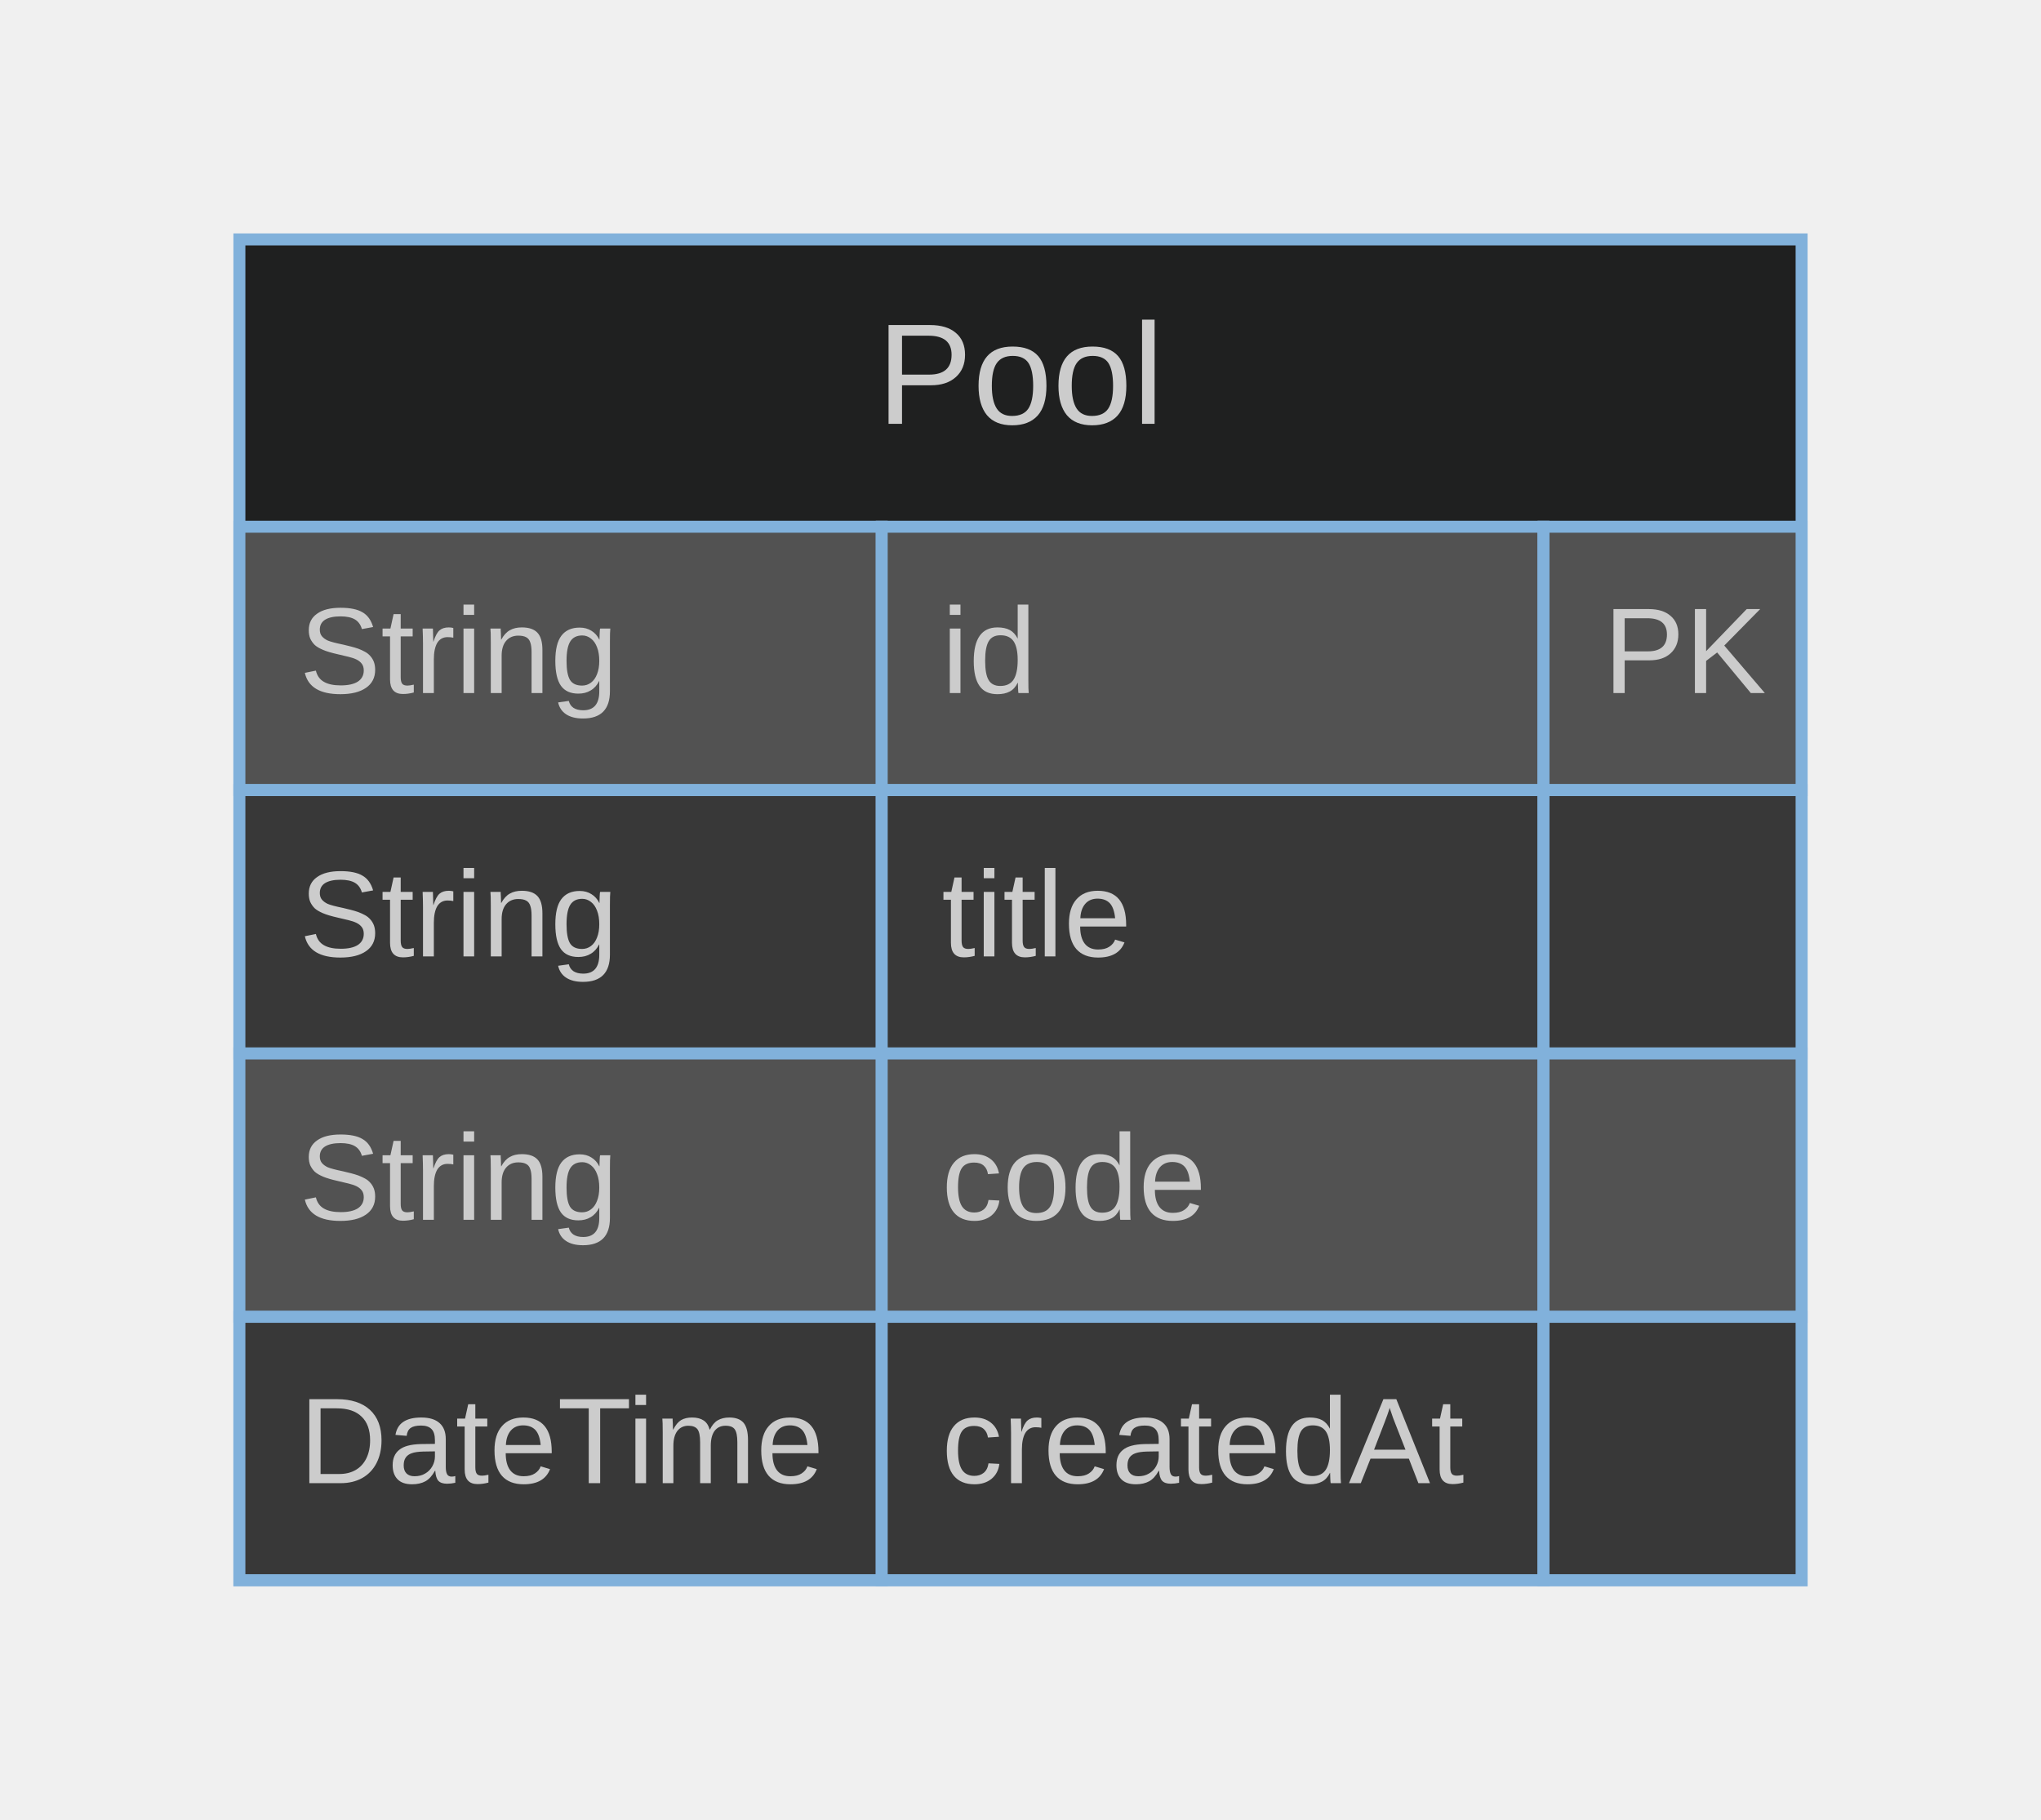
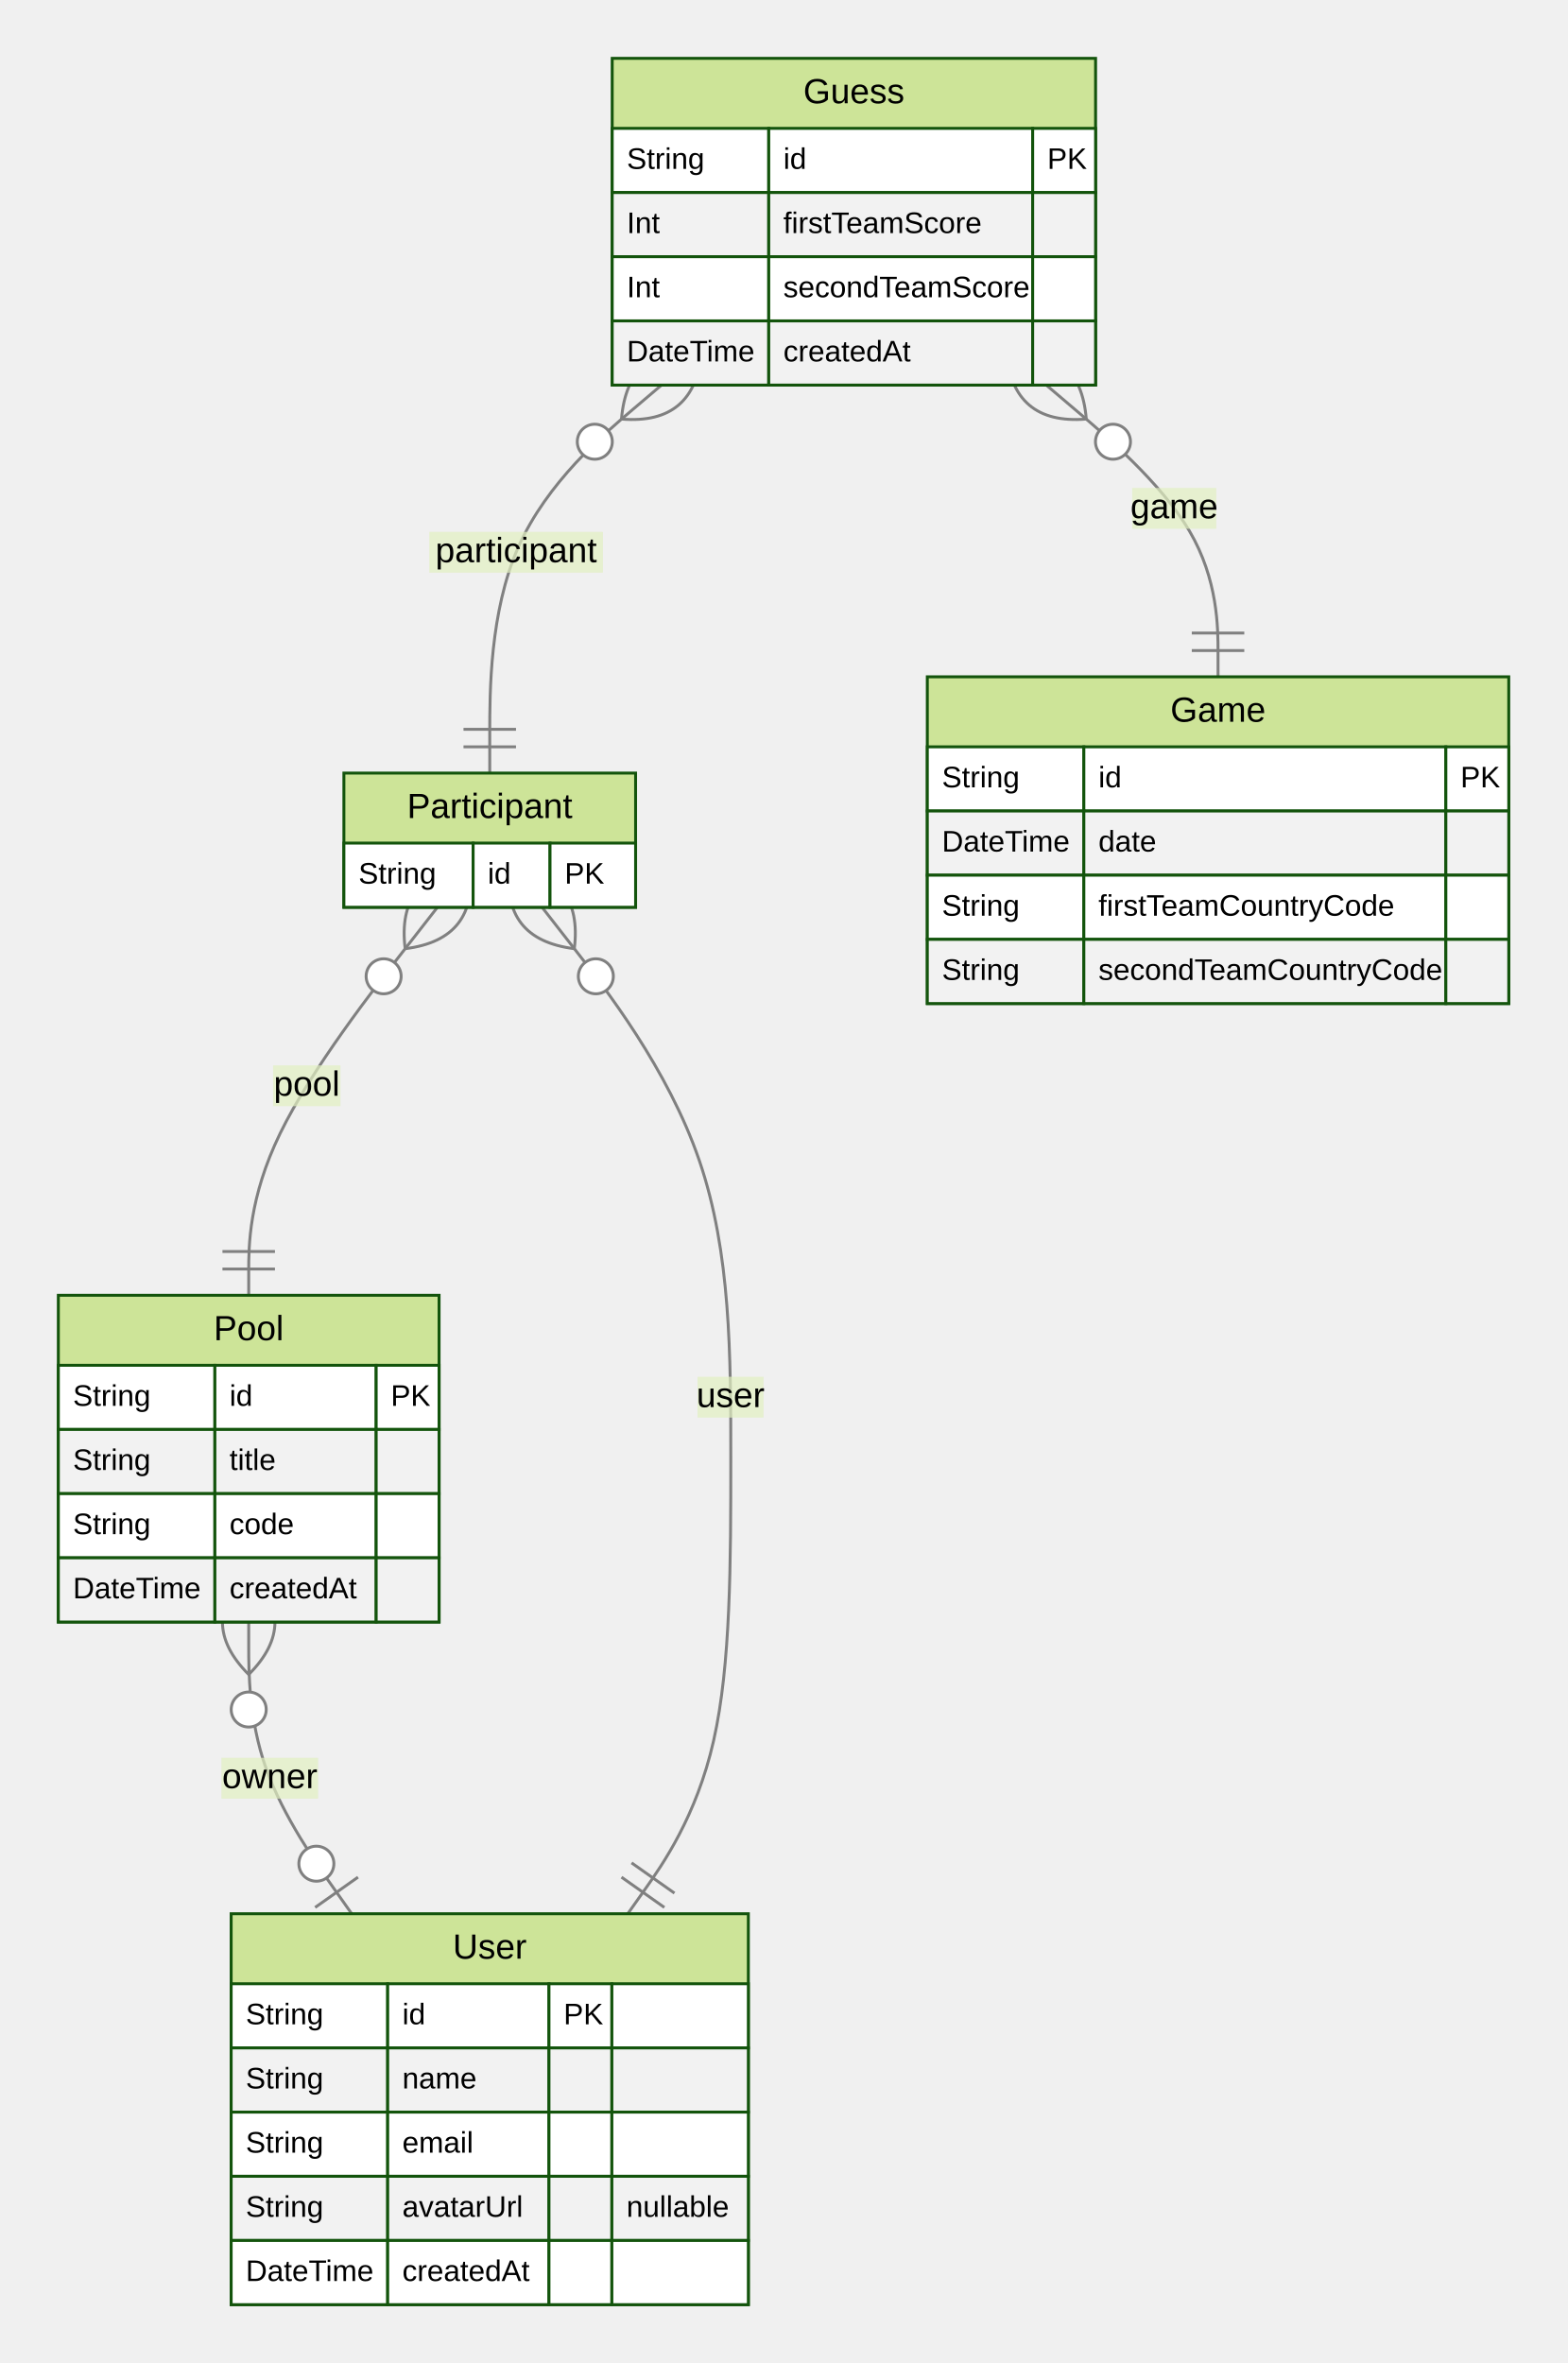
- <svg xmlns="http://www.w3.org/2000/svg" aria-roledescription="er" viewBox="0 0 170.516 152" style="max-width: 170.516px; background-color: white;" width="100%" id="mermaid-0">
-   <style>#mermaid-0{font-family:"trebuchet ms",verdana,arial,sans-serif;font-size:16px;fill:#ccc;}#mermaid-0 .error-icon{fill:#a44141;}#mermaid-0 .error-text{fill:#ddd;stroke:#ddd;}#mermaid-0 .edge-thickness-normal{stroke-width:2px;}#mermaid-0 .edge-thickness-thick{stroke-width:3.5px;}#mermaid-0 .edge-pattern-solid{stroke-dasharray:0;}#mermaid-0 .edge-pattern-dashed{stroke-dasharray:3;}#mermaid-0 .edge-pattern-dotted{stroke-dasharray:2;}#mermaid-0 .marker{fill:lightgrey;stroke:lightgrey;}#mermaid-0 .marker.cross{stroke:lightgrey;}#mermaid-0 svg{font-family:"trebuchet ms",verdana,arial,sans-serif;font-size:16px;}#mermaid-0 .entityBox{fill:#1f2020;stroke:#81B1DB;}#mermaid-0 .attributeBoxOdd{fill:hsl(0, 0%, 32%);stroke:#81B1DB;}#mermaid-0 .attributeBoxEven{fill:hsl(0, 0%, 22%);stroke:#81B1DB;}#mermaid-0 .relationshipLabelBox{fill:hsl(20, 1.587%, 12.353%);opacity:0.7;background-color:hsl(20, 1.587%, 12.353%);}#mermaid-0 .relationshipLabelBox rect{opacity:0.5;}#mermaid-0 .relationshipLine{stroke:lightgrey;}#mermaid-0 .entityTitleText{text-anchor:middle;font-size:18px;fill:#ccc;}#mermaid-0 :root{--mermaid-font-family:"trebuchet ms",verdana,arial,sans-serif;}</style>
+ <svg xmlns="http://www.w3.org/2000/svg" aria-roledescription="er" viewBox="0 0 537.207 810" style="max-width: 537.207px; background-color: white;" width="100%" id="mermaid-0">
+   <style>#mermaid-0{font-family:"trebuchet ms",verdana,arial,sans-serif;font-size:16px;fill:#000000;}#mermaid-0 .error-icon{fill:#552222;}#mermaid-0 .error-text{fill:#552222;stroke:#552222;}#mermaid-0 .edge-thickness-normal{stroke-width:2px;}#mermaid-0 .edge-thickness-thick{stroke-width:3.5px;}#mermaid-0 .edge-pattern-solid{stroke-dasharray:0;}#mermaid-0 .edge-pattern-dashed{stroke-dasharray:3;}#mermaid-0 .edge-pattern-dotted{stroke-dasharray:2;}#mermaid-0 .marker{fill:#000000;stroke:#000000;}#mermaid-0 .marker.cross{stroke:#000000;}#mermaid-0 svg{font-family:"trebuchet ms",verdana,arial,sans-serif;font-size:16px;}#mermaid-0 .entityBox{fill:#cde498;stroke:#13540c;}#mermaid-0 .attributeBoxOdd{fill:#ffffff;stroke:#13540c;}#mermaid-0 .attributeBoxEven{fill:#f2f2f2;stroke:#13540c;}#mermaid-0 .relationshipLabelBox{fill:hsl(78.158, 58.462%, 84.51%);opacity:0.7;background-color:hsl(78.158, 58.462%, 84.51%);}#mermaid-0 .relationshipLabelBox rect{opacity:0.5;}#mermaid-0 .relationshipLine{stroke:#000000;}#mermaid-0 .entityTitleText{text-anchor:middle;font-size:18px;fill:#000000;}#mermaid-0 :root{--mermaid-font-family:"trebuchet ms",verdana,arial,sans-serif;}</style>
  <g />
  <defs>
    <marker orient="auto" markerHeight="18" markerWidth="18" refY="9" refX="0" id="ONLY_ONE_START">
      <path d="M9,0 L9,18 M15,0 L15,18" fill="none" stroke="gray" />
    </marker>
  </defs>
  <defs>
    <marker orient="auto" markerHeight="18" markerWidth="18" refY="9" refX="18" id="ONLY_ONE_END">
      <path d="M3,0 L3,18 M9,0 L9,18" fill="none" stroke="gray" />
    </marker>
  </defs>
  <defs>
    <marker orient="auto" markerHeight="18" markerWidth="30" refY="9" refX="0" id="ZERO_OR_ONE_START">
      <circle r="6" cy="9" cx="21" fill="white" stroke="gray" />
      <path d="M9,0 L9,18" fill="none" stroke="gray" />
    </marker>
  </defs>
  <defs>
    <marker orient="auto" markerHeight="18" markerWidth="30" refY="9" refX="30" id="ZERO_OR_ONE_END">
      <circle r="6" cy="9" cx="9" fill="white" stroke="gray" />
      <path d="M21,0 L21,18" fill="none" stroke="gray" />
    </marker>
  </defs>
  <defs>
    <marker orient="auto" markerHeight="36" markerWidth="45" refY="18" refX="18" id="ONE_OR_MORE_START">
      <path d="M0,18 Q 18,0 36,18 Q 18,36 0,18 M42,9 L42,27" fill="none" stroke="gray" />
    </marker>
  </defs>
  <defs>
    <marker orient="auto" markerHeight="36" markerWidth="45" refY="18" refX="27" id="ONE_OR_MORE_END">
      <path d="M3,9 L3,27 M9,18 Q27,0 45,18 Q27,36 9,18" fill="none" stroke="gray" />
    </marker>
  </defs>
  <defs>
    <marker orient="auto" markerHeight="36" markerWidth="57" refY="18" refX="18" id="ZERO_OR_MORE_START">
      <circle r="6" cy="18" cx="48" fill="white" stroke="gray" />
      <path d="M0,18 Q18,0 36,18 Q18,36 0,18" fill="none" stroke="gray" />
    </marker>
  </defs>
  <defs>
    <marker orient="auto" markerHeight="36" markerWidth="57" refY="18" refX="39" id="ZERO_OR_MORE_END">
      <circle r="6" cy="18" cx="9" fill="white" stroke="gray" />
      <path d="M21,18 Q39,0 57,18 Q39,36 21,18" fill="none" stroke="gray" />
    </marker>
  </defs>
-   <g transform="translate(20,20 )" id="entity-Pool-6232ed4e-da77-451c-a7a0-d28fd03b63c0">
+   <path style="stroke: gray; fill: none;" marker-start="url(#ZERO_OR_MORE_START)" marker-end="url(#ZERO_OR_ONE_END)" d="M85.258,556L85.258,564.333C85.258,572.667,85.258,589.333,91.143,606C97.028,622.667,108.799,639.333,114.684,647.667L120.569,656" class="er relationshipLine" />
+   <path style="stroke: gray; fill: none;" marker-start="url(#ZERO_OR_MORE_START)" marker-end="url(#ONLY_ONE_END)" d="M185.816,311L196.599,324.833C207.382,338.667,228.949,366.333,239.732,397.833C250.516,429.333,250.516,464.667,250.516,500C250.516,535.333,250.516,570.667,244.63,596.667C238.745,622.667,226.975,639.333,221.089,647.667L215.204,656" class="er relationshipLine" />
+   <path style="stroke: gray; fill: none;" marker-start="url(#ZERO_OR_MORE_START)" marker-end="url(#ONLY_ONE_END)" d="M149.958,311L139.174,324.833C128.391,338.667,106.824,366.333,96.041,388.5C85.258,410.667,85.258,427.333,85.258,435.667L85.258,444" class="er relationshipLine" />
+   <path style="stroke: gray; fill: none;" marker-start="url(#ZERO_OR_MORE_START)" marker-end="url(#ONLY_ONE_END)" d="M226.769,132L216.955,140.333C207.141,148.667,187.514,165.333,177.7,187.5C167.887,209.667,167.887,237.333,167.887,251.167L167.887,265" class="er relationshipLine" />
+   <path style="stroke: gray; fill: none;" marker-start="url(#ZERO_OR_MORE_START)" marker-end="url(#ONLY_ONE_END)" d="M358.665,132L368.478,140.333C378.292,148.667,397.92,165.333,407.733,182C417.547,198.667,417.547,215.333,417.547,223.667L417.547,232" class="er relationshipLine" />
+   <g transform="translate(20,444 )" id="entity-Pool-490ed548-cae5-4af1-b0b1-0fda6af8da3a">
    <rect height="112" width="130.516" y="0" x="0" class="er entityBox" />
-     <text style="dominant-baseline: middle; text-anchor: middle; font-size: 12px;" transform="translate(65.25781,12)" y="0" x="0" id="text-entity-Pool-6232ed4e-da77-451c-a7a0-d28fd03b63c0" class="er entityLabel">Pool</text>
-     <rect height="22" width="53.664" y="24" x="0" class="er attributeBoxOdd" />
-     <text style="dominant-baseline: middle; font-size: 10.2px;" transform="translate(5,35)" y="0" x="0" id="text-entity-Pool-6232ed4e-da77-451c-a7a0-d28fd03b63c0-attr-1-type" class="er entityLabel">String</text>
+     <text style="dominant-baseline: middle; text-anchor: middle; font-size: 12px;" transform="translate(65.25781,12)" y="0" x="0" id="text-entity-Pool-490ed548-cae5-4af1-b0b1-0fda6af8da3a" class="er entityLabel">Pool</text>
+     <rect height="22" width="53.664" y="24" x="0" class="er attributeBoxOdd" />
+     <text style="dominant-baseline: middle; font-size: 10.2px;" transform="translate(5,35)" y="0" x="0" id="text-entity-Pool-490ed548-cae5-4af1-b0b1-0fda6af8da3a-attr-1-type" class="er entityLabel">String</text>
    <rect height="22" width="55.289" y="24" x="53.664" class="er attributeBoxOdd" />
-     <text style="dominant-baseline: middle; font-size: 10.2px;" transform="translate(58.66406,35)" y="0" x="0" id="text-entity-Pool-6232ed4e-da77-451c-a7a0-d28fd03b63c0-attr-1-name" class="er entityLabel">id</text>
+     <text style="dominant-baseline: middle; font-size: 10.2px;" transform="translate(58.66406,35)" y="0" x="0" id="text-entity-Pool-490ed548-cae5-4af1-b0b1-0fda6af8da3a-attr-1-name" class="er entityLabel">id</text>
    <rect height="22" width="21.562" y="24" x="108.953" class="er attributeBoxOdd" />
-     <text style="dominant-baseline: middle; font-size: 10.2px;" transform="translate(113.9531,35)" y="0" x="0" id="text-entity-Pool-6232ed4e-da77-451c-a7a0-d28fd03b63c0-attr-1-key" class="er entityLabel">PK</text>
-     <rect height="22" width="53.664" y="46" x="0" class="er attributeBoxEven" />
-     <text style="dominant-baseline: middle; font-size: 10.2px;" transform="translate(5,57)" y="0" x="0" id="text-entity-Pool-6232ed4e-da77-451c-a7a0-d28fd03b63c0-attr-2-type" class="er entityLabel">String</text>
+     <text style="dominant-baseline: middle; font-size: 10.2px;" transform="translate(113.9531,35)" y="0" x="0" id="text-entity-Pool-490ed548-cae5-4af1-b0b1-0fda6af8da3a-attr-1-key" class="er entityLabel">PK</text>
+     <rect height="22" width="53.664" y="46" x="0" class="er attributeBoxEven" />
+     <text style="dominant-baseline: middle; font-size: 10.2px;" transform="translate(5,57)" y="0" x="0" id="text-entity-Pool-490ed548-cae5-4af1-b0b1-0fda6af8da3a-attr-2-type" class="er entityLabel">String</text>
    <rect height="22" width="55.289" y="46" x="53.664" class="er attributeBoxEven" />
-     <text style="dominant-baseline: middle; font-size: 10.2px;" transform="translate(58.66406,57)" y="0" x="0" id="text-entity-Pool-6232ed4e-da77-451c-a7a0-d28fd03b63c0-attr-2-name" class="er entityLabel">title</text>
+     <text style="dominant-baseline: middle; font-size: 10.2px;" transform="translate(58.66406,57)" y="0" x="0" id="text-entity-Pool-490ed548-cae5-4af1-b0b1-0fda6af8da3a-attr-2-name" class="er entityLabel">title</text>
    <rect height="22" width="21.562" y="46" x="108.953" class="er attributeBoxEven" />
-     <text style="dominant-baseline: middle; font-size: 10.2px;" transform="translate(113.9531,57)" y="0" x="0" id="text-entity-Pool-6232ed4e-da77-451c-a7a0-d28fd03b63c0-attr-2-key" class="er entityLabel" />
-     <rect height="22" width="53.664" y="68" x="0" class="er attributeBoxOdd" />
-     <text style="dominant-baseline: middle; font-size: 10.2px;" transform="translate(5,79)" y="0" x="0" id="text-entity-Pool-6232ed4e-da77-451c-a7a0-d28fd03b63c0-attr-3-type" class="er entityLabel">String</text>
+     <text style="dominant-baseline: middle; font-size: 10.2px;" transform="translate(113.9531,57)" y="0" x="0" id="text-entity-Pool-490ed548-cae5-4af1-b0b1-0fda6af8da3a-attr-2-key" class="er entityLabel" />
+     <rect height="22" width="53.664" y="68" x="0" class="er attributeBoxOdd" />
+     <text style="dominant-baseline: middle; font-size: 10.2px;" transform="translate(5,79)" y="0" x="0" id="text-entity-Pool-490ed548-cae5-4af1-b0b1-0fda6af8da3a-attr-3-type" class="er entityLabel">String</text>
    <rect height="22" width="55.289" y="68" x="53.664" class="er attributeBoxOdd" />
-     <text style="dominant-baseline: middle; font-size: 10.2px;" transform="translate(58.66406,79)" y="0" x="0" id="text-entity-Pool-6232ed4e-da77-451c-a7a0-d28fd03b63c0-attr-3-name" class="er entityLabel">code</text>
+     <text style="dominant-baseline: middle; font-size: 10.2px;" transform="translate(58.66406,79)" y="0" x="0" id="text-entity-Pool-490ed548-cae5-4af1-b0b1-0fda6af8da3a-attr-3-name" class="er entityLabel">code</text>
    <rect height="22" width="21.562" y="68" x="108.953" class="er attributeBoxOdd" />
-     <text style="dominant-baseline: middle; font-size: 10.2px;" transform="translate(113.9531,79)" y="0" x="0" id="text-entity-Pool-6232ed4e-da77-451c-a7a0-d28fd03b63c0-attr-3-key" class="er entityLabel" />
-     <rect height="22" width="53.664" y="90" x="0" class="er attributeBoxEven" />
-     <text style="dominant-baseline: middle; font-size: 10.2px;" transform="translate(5,101)" y="0" x="0" id="text-entity-Pool-6232ed4e-da77-451c-a7a0-d28fd03b63c0-attr-4-type" class="er entityLabel">DateTime</text>
+     <text style="dominant-baseline: middle; font-size: 10.2px;" transform="translate(113.9531,79)" y="0" x="0" id="text-entity-Pool-490ed548-cae5-4af1-b0b1-0fda6af8da3a-attr-3-key" class="er entityLabel" />
+     <rect height="22" width="53.664" y="90" x="0" class="er attributeBoxEven" />
+     <text style="dominant-baseline: middle; font-size: 10.2px;" transform="translate(5,101)" y="0" x="0" id="text-entity-Pool-490ed548-cae5-4af1-b0b1-0fda6af8da3a-attr-4-type" class="er entityLabel">DateTime</text>
    <rect height="22" width="55.289" y="90" x="53.664" class="er attributeBoxEven" />
-     <text style="dominant-baseline: middle; font-size: 10.2px;" transform="translate(58.66406,101)" y="0" x="0" id="text-entity-Pool-6232ed4e-da77-451c-a7a0-d28fd03b63c0-attr-4-name" class="er entityLabel">createdAt</text>
+     <text style="dominant-baseline: middle; font-size: 10.2px;" transform="translate(58.66406,101)" y="0" x="0" id="text-entity-Pool-490ed548-cae5-4af1-b0b1-0fda6af8da3a-attr-4-name" class="er entityLabel">createdAt</text>
    <rect height="22" width="21.562" y="90" x="108.953" class="er attributeBoxEven" />
-     <text style="dominant-baseline: middle; font-size: 10.2px;" transform="translate(113.9531,101)" y="0" x="0" id="text-entity-Pool-6232ed4e-da77-451c-a7a0-d28fd03b63c0-attr-4-key" class="er entityLabel" />
-   </g>
+     <text style="dominant-baseline: middle; font-size: 10.2px;" transform="translate(113.9531,101)" y="0" x="0" id="text-entity-Pool-490ed548-cae5-4af1-b0b1-0fda6af8da3a-attr-4-key" class="er entityLabel" />
+   </g>
+   <g transform="translate(117.8867,265 )" id="entity-Participant-0ccec676-7478-4c18-b101-518e6d4e0e73">
+     <rect height="46" width="100" y="0" x="0" class="er entityBox" />
+     <text style="dominant-baseline: middle; text-anchor: middle; font-size: 12px;" transform="translate(50,12)" y="0" x="0" id="text-entity-Participant-0ccec676-7478-4c18-b101-518e6d4e0e73" class="er entityLabel">Participant</text>
+     <rect height="22" width="44.297" y="24" x="0" class="er attributeBoxOdd" />
+     <text style="dominant-baseline: middle; font-size: 10.2px;" transform="translate(5,35)" y="0" x="0" id="text-entity-Participant-0ccec676-7478-4c18-b101-518e6d4e0e73-attr-1-type" class="er entityLabel">String</text>
+     <rect height="22" width="26.367" y="24" x="44.297" class="er attributeBoxOdd" />
+     <text style="dominant-baseline: middle; font-size: 10.2px;" transform="translate(49.29688,35)" y="0" x="0" id="text-entity-Participant-0ccec676-7478-4c18-b101-518e6d4e0e73-attr-1-name" class="er entityLabel">id</text>
+     <rect height="22" width="29.336" y="24" x="70.664" class="er attributeBoxOdd" />
+     <text style="dominant-baseline: middle; font-size: 10.2px;" transform="translate(75.66406,35)" y="0" x="0" id="text-entity-Participant-0ccec676-7478-4c18-b101-518e6d4e0e73-attr-1-key" class="er entityLabel">PK</text>
+   </g>
+   <g transform="translate(79.23828,656 )" id="entity-User-9a46ca42-fbcb-4cb9-9d8a-f91e9f03540a">
+     <rect height="134" width="177.297" y="0" x="0" class="er entityBox" />
+     <text style="dominant-baseline: middle; text-anchor: middle; font-size: 12px;" transform="translate(88.64844,12)" y="0" x="0" id="text-entity-User-9a46ca42-fbcb-4cb9-9d8a-f91e9f03540a" class="er entityLabel">User</text>
+     <rect height="22" width="53.664" y="24" x="0" class="er attributeBoxOdd" />
+     <text style="dominant-baseline: middle; font-size: 10.2px;" transform="translate(5,35)" y="0" x="0" id="text-entity-User-9a46ca42-fbcb-4cb9-9d8a-f91e9f03540a-attr-1-type" class="er entityLabel">String</text>
+     <rect height="22" width="55.289" y="24" x="53.664" class="er attributeBoxOdd" />
+     <text style="dominant-baseline: middle; font-size: 10.2px;" transform="translate(58.66406,35)" y="0" x="0" id="text-entity-User-9a46ca42-fbcb-4cb9-9d8a-f91e9f03540a-attr-1-name" class="er entityLabel">id</text>
+     <rect height="22" width="21.562" y="24" x="108.953" class="er attributeBoxOdd" />
+     <text style="dominant-baseline: middle; font-size: 10.2px;" transform="translate(113.9531,35)" y="0" x="0" id="text-entity-User-9a46ca42-fbcb-4cb9-9d8a-f91e9f03540a-attr-1-key" class="er entityLabel">PK</text>
+     <rect height="22" width="46.781" y="24" x="130.516" class="er attributeBoxOdd" />
+     <text style="dominant-baseline: middle; font-size: 10.2px;" transform="translate(135.5156,35)" y="0" x="0" id="text-entity-User-9a46ca42-fbcb-4cb9-9d8a-f91e9f03540a-attr-1-comment" class="er entityLabel" />
+     <rect height="22" width="53.664" y="46" x="0" class="er attributeBoxEven" />
+     <text style="dominant-baseline: middle; font-size: 10.2px;" transform="translate(5,57)" y="0" x="0" id="text-entity-User-9a46ca42-fbcb-4cb9-9d8a-f91e9f03540a-attr-2-type" class="er entityLabel">String</text>
+     <rect height="22" width="55.289" y="46" x="53.664" class="er attributeBoxEven" />
+     <text style="dominant-baseline: middle; font-size: 10.2px;" transform="translate(58.66406,57)" y="0" x="0" id="text-entity-User-9a46ca42-fbcb-4cb9-9d8a-f91e9f03540a-attr-2-name" class="er entityLabel">name</text>
+     <rect height="22" width="21.562" y="46" x="108.953" class="er attributeBoxEven" />
+     <text style="dominant-baseline: middle; font-size: 10.2px;" transform="translate(113.9531,57)" y="0" x="0" id="text-entity-User-9a46ca42-fbcb-4cb9-9d8a-f91e9f03540a-attr-2-key" class="er entityLabel" />
+     <rect height="22" width="46.781" y="46" x="130.516" class="er attributeBoxEven" />
+     <text style="dominant-baseline: middle; font-size: 10.2px;" transform="translate(135.5156,57)" y="0" x="0" id="text-entity-User-9a46ca42-fbcb-4cb9-9d8a-f91e9f03540a-attr-2-comment" class="er entityLabel" />
+     <rect height="22" width="53.664" y="68" x="0" class="er attributeBoxOdd" />
+     <text style="dominant-baseline: middle; font-size: 10.2px;" transform="translate(5,79)" y="0" x="0" id="text-entity-User-9a46ca42-fbcb-4cb9-9d8a-f91e9f03540a-attr-3-type" class="er entityLabel">String</text>
+     <rect height="22" width="55.289" y="68" x="53.664" class="er attributeBoxOdd" />
+     <text style="dominant-baseline: middle; font-size: 10.2px;" transform="translate(58.66406,79)" y="0" x="0" id="text-entity-User-9a46ca42-fbcb-4cb9-9d8a-f91e9f03540a-attr-3-name" class="er entityLabel">email</text>
+     <rect height="22" width="21.562" y="68" x="108.953" class="er attributeBoxOdd" />
+     <text style="dominant-baseline: middle; font-size: 10.2px;" transform="translate(113.9531,79)" y="0" x="0" id="text-entity-User-9a46ca42-fbcb-4cb9-9d8a-f91e9f03540a-attr-3-key" class="er entityLabel" />
+     <rect height="22" width="46.781" y="68" x="130.516" class="er attributeBoxOdd" />
+     <text style="dominant-baseline: middle; font-size: 10.2px;" transform="translate(135.5156,79)" y="0" x="0" id="text-entity-User-9a46ca42-fbcb-4cb9-9d8a-f91e9f03540a-attr-3-comment" class="er entityLabel" />
+     <rect height="22" width="53.664" y="90" x="0" class="er attributeBoxEven" />
+     <text style="dominant-baseline: middle; font-size: 10.2px;" transform="translate(5,101)" y="0" x="0" id="text-entity-User-9a46ca42-fbcb-4cb9-9d8a-f91e9f03540a-attr-4-type" class="er entityLabel">String</text>
+     <rect height="22" width="55.289" y="90" x="53.664" class="er attributeBoxEven" />
+     <text style="dominant-baseline: middle; font-size: 10.2px;" transform="translate(58.66406,101)" y="0" x="0" id="text-entity-User-9a46ca42-fbcb-4cb9-9d8a-f91e9f03540a-attr-4-name" class="er entityLabel">avatarUrl</text>
+     <rect height="22" width="21.562" y="90" x="108.953" class="er attributeBoxEven" />
+     <text style="dominant-baseline: middle; font-size: 10.2px;" transform="translate(113.9531,101)" y="0" x="0" id="text-entity-User-9a46ca42-fbcb-4cb9-9d8a-f91e9f03540a-attr-4-key" class="er entityLabel" />
+     <rect height="22" width="46.781" y="90" x="130.516" class="er attributeBoxEven" />
+     <text style="dominant-baseline: middle; font-size: 10.2px;" transform="translate(135.5156,101)" y="0" x="0" id="text-entity-User-9a46ca42-fbcb-4cb9-9d8a-f91e9f03540a-attr-4-comment" class="er entityLabel">nullable</text>
+     <rect height="22" width="53.664" y="112" x="0" class="er attributeBoxOdd" />
+     <text style="dominant-baseline: middle; font-size: 10.2px;" transform="translate(5,123)" y="0" x="0" id="text-entity-User-9a46ca42-fbcb-4cb9-9d8a-f91e9f03540a-attr-5-type" class="er entityLabel">DateTime</text>
+     <rect height="22" width="55.289" y="112" x="53.664" class="er attributeBoxOdd" />
+     <text style="dominant-baseline: middle; font-size: 10.2px;" transform="translate(58.66406,123)" y="0" x="0" id="text-entity-User-9a46ca42-fbcb-4cb9-9d8a-f91e9f03540a-attr-5-name" class="er entityLabel">createdAt</text>
+     <rect height="22" width="21.562" y="112" x="108.953" class="er attributeBoxOdd" />
+     <text style="dominant-baseline: middle; font-size: 10.2px;" transform="translate(113.9531,123)" y="0" x="0" id="text-entity-User-9a46ca42-fbcb-4cb9-9d8a-f91e9f03540a-attr-5-key" class="er entityLabel" />
+     <rect height="22" width="46.781" y="112" x="130.516" class="er attributeBoxOdd" />
+     <text style="dominant-baseline: middle; font-size: 10.2px;" transform="translate(135.5156,123)" y="0" x="0" id="text-entity-User-9a46ca42-fbcb-4cb9-9d8a-f91e9f03540a-attr-5-comment" class="er entityLabel" />
+   </g>
+   <g transform="translate(317.8867,232 )" id="entity-Game-aec21f6d-30fd-4ae8-a787-59d5646e9305">
+     <rect height="112" width="199.32" y="0" x="0" class="er entityBox" />
+     <text style="dominant-baseline: middle; text-anchor: middle; font-size: 12px;" transform="translate(99.66016,12)" y="0" x="0" id="text-entity-Game-aec21f6d-30fd-4ae8-a787-59d5646e9305" class="er entityLabel">Game</text>
+     <rect height="22" width="53.664" y="24" x="0" class="er attributeBoxOdd" />
+     <text style="dominant-baseline: middle; font-size: 10.2px;" transform="translate(5,35)" y="0" x="0" id="text-entity-Game-aec21f6d-30fd-4ae8-a787-59d5646e9305-attr-1-type" class="er entityLabel">String</text>
+     <rect height="22" width="124.094" y="24" x="53.664" class="er attributeBoxOdd" />
+     <text style="dominant-baseline: middle; font-size: 10.2px;" transform="translate(58.66406,35)" y="0" x="0" id="text-entity-Game-aec21f6d-30fd-4ae8-a787-59d5646e9305-attr-1-name" class="er entityLabel">id</text>
+     <rect height="22" width="21.562" y="24" x="177.758" class="er attributeBoxOdd" />
+     <text style="dominant-baseline: middle; font-size: 10.2px;" transform="translate(182.7578,35)" y="0" x="0" id="text-entity-Game-aec21f6d-30fd-4ae8-a787-59d5646e9305-attr-1-key" class="er entityLabel">PK</text>
+     <rect height="22" width="53.664" y="46" x="0" class="er attributeBoxEven" />
+     <text style="dominant-baseline: middle; font-size: 10.2px;" transform="translate(5,57)" y="0" x="0" id="text-entity-Game-aec21f6d-30fd-4ae8-a787-59d5646e9305-attr-2-type" class="er entityLabel">DateTime</text>
+     <rect height="22" width="124.094" y="46" x="53.664" class="er attributeBoxEven" />
+     <text style="dominant-baseline: middle; font-size: 10.2px;" transform="translate(58.66406,57)" y="0" x="0" id="text-entity-Game-aec21f6d-30fd-4ae8-a787-59d5646e9305-attr-2-name" class="er entityLabel">date</text>
+     <rect height="22" width="21.562" y="46" x="177.758" class="er attributeBoxEven" />
+     <text style="dominant-baseline: middle; font-size: 10.2px;" transform="translate(182.7578,57)" y="0" x="0" id="text-entity-Game-aec21f6d-30fd-4ae8-a787-59d5646e9305-attr-2-key" class="er entityLabel" />
+     <rect height="22" width="53.664" y="68" x="0" class="er attributeBoxOdd" />
+     <text style="dominant-baseline: middle; font-size: 10.2px;" transform="translate(5,79)" y="0" x="0" id="text-entity-Game-aec21f6d-30fd-4ae8-a787-59d5646e9305-attr-3-type" class="er entityLabel">String</text>
+     <rect height="22" width="124.094" y="68" x="53.664" class="er attributeBoxOdd" />
+     <text style="dominant-baseline: middle; font-size: 10.2px;" transform="translate(58.66406,79)" y="0" x="0" id="text-entity-Game-aec21f6d-30fd-4ae8-a787-59d5646e9305-attr-3-name" class="er entityLabel">firstTeamCountryCode</text>
+     <rect height="22" width="21.562" y="68" x="177.758" class="er attributeBoxOdd" />
+     <text style="dominant-baseline: middle; font-size: 10.2px;" transform="translate(182.7578,79)" y="0" x="0" id="text-entity-Game-aec21f6d-30fd-4ae8-a787-59d5646e9305-attr-3-key" class="er entityLabel" />
+     <rect height="22" width="53.664" y="90" x="0" class="er attributeBoxEven" />
+     <text style="dominant-baseline: middle; font-size: 10.2px;" transform="translate(5,101)" y="0" x="0" id="text-entity-Game-aec21f6d-30fd-4ae8-a787-59d5646e9305-attr-4-type" class="er entityLabel">String</text>
+     <rect height="22" width="124.094" y="90" x="53.664" class="er attributeBoxEven" />
+     <text style="dominant-baseline: middle; font-size: 10.2px;" transform="translate(58.66406,101)" y="0" x="0" id="text-entity-Game-aec21f6d-30fd-4ae8-a787-59d5646e9305-attr-4-name" class="er entityLabel">secondTeamCountryCode</text>
+     <rect height="22" width="21.562" y="90" x="177.758" class="er attributeBoxEven" />
+     <text style="dominant-baseline: middle; font-size: 10.2px;" transform="translate(182.7578,101)" y="0" x="0" id="text-entity-Game-aec21f6d-30fd-4ae8-a787-59d5646e9305-attr-4-key" class="er entityLabel" />
+   </g>
+   <g transform="translate(209.8652,20 )" id="entity-Guess-87a0b503-ed2a-4f61-bff8-730fe0acc384">
+     <rect height="112" width="165.703" y="0" x="0" class="er entityBox" />
+     <text style="dominant-baseline: middle; text-anchor: middle; font-size: 12px;" transform="translate(82.85156,12)" y="0" x="0" id="text-entity-Guess-87a0b503-ed2a-4f61-bff8-730fe0acc384" class="er entityLabel">Guess</text>
+     <rect height="22" width="53.664" y="24" x="0" class="er attributeBoxOdd" />
+     <text style="dominant-baseline: middle; font-size: 10.2px;" transform="translate(5,35)" y="0" x="0" id="text-entity-Guess-87a0b503-ed2a-4f61-bff8-730fe0acc384-attr-1-type" class="er entityLabel">String</text>
+     <rect height="22" width="90.477" y="24" x="53.664" class="er attributeBoxOdd" />
+     <text style="dominant-baseline: middle; font-size: 10.2px;" transform="translate(58.66406,35)" y="0" x="0" id="text-entity-Guess-87a0b503-ed2a-4f61-bff8-730fe0acc384-attr-1-name" class="er entityLabel">id</text>
+     <rect height="22" width="21.562" y="24" x="144.141" class="er attributeBoxOdd" />
+     <text style="dominant-baseline: middle; font-size: 10.2px;" transform="translate(149.1406,35)" y="0" x="0" id="text-entity-Guess-87a0b503-ed2a-4f61-bff8-730fe0acc384-attr-1-key" class="er entityLabel">PK</text>
+     <rect height="22" width="53.664" y="46" x="0" class="er attributeBoxEven" />
+     <text style="dominant-baseline: middle; font-size: 10.2px;" transform="translate(5,57)" y="0" x="0" id="text-entity-Guess-87a0b503-ed2a-4f61-bff8-730fe0acc384-attr-2-type" class="er entityLabel">Int</text>
+     <rect height="22" width="90.477" y="46" x="53.664" class="er attributeBoxEven" />
+     <text style="dominant-baseline: middle; font-size: 10.2px;" transform="translate(58.66406,57)" y="0" x="0" id="text-entity-Guess-87a0b503-ed2a-4f61-bff8-730fe0acc384-attr-2-name" class="er entityLabel">firstTeamScore</text>
+     <rect height="22" width="21.562" y="46" x="144.141" class="er attributeBoxEven" />
+     <text style="dominant-baseline: middle; font-size: 10.2px;" transform="translate(149.1406,57)" y="0" x="0" id="text-entity-Guess-87a0b503-ed2a-4f61-bff8-730fe0acc384-attr-2-key" class="er entityLabel" />
+     <rect height="22" width="53.664" y="68" x="0" class="er attributeBoxOdd" />
+     <text style="dominant-baseline: middle; font-size: 10.2px;" transform="translate(5,79)" y="0" x="0" id="text-entity-Guess-87a0b503-ed2a-4f61-bff8-730fe0acc384-attr-3-type" class="er entityLabel">Int</text>
+     <rect height="22" width="90.477" y="68" x="53.664" class="er attributeBoxOdd" />
+     <text style="dominant-baseline: middle; font-size: 10.2px;" transform="translate(58.66406,79)" y="0" x="0" id="text-entity-Guess-87a0b503-ed2a-4f61-bff8-730fe0acc384-attr-3-name" class="er entityLabel">secondTeamScore</text>
+     <rect height="22" width="21.562" y="68" x="144.141" class="er attributeBoxOdd" />
+     <text style="dominant-baseline: middle; font-size: 10.2px;" transform="translate(149.1406,79)" y="0" x="0" id="text-entity-Guess-87a0b503-ed2a-4f61-bff8-730fe0acc384-attr-3-key" class="er entityLabel" />
+     <rect height="22" width="53.664" y="90" x="0" class="er attributeBoxEven" />
+     <text style="dominant-baseline: middle; font-size: 10.2px;" transform="translate(5,101)" y="0" x="0" id="text-entity-Guess-87a0b503-ed2a-4f61-bff8-730fe0acc384-attr-4-type" class="er entityLabel">DateTime</text>
+     <rect height="22" width="90.477" y="90" x="53.664" class="er attributeBoxEven" />
+     <text style="dominant-baseline: middle; font-size: 10.2px;" transform="translate(58.66406,101)" y="0" x="0" id="text-entity-Guess-87a0b503-ed2a-4f61-bff8-730fe0acc384-attr-4-name" class="er entityLabel">createdAt</text>
+     <rect height="22" width="21.562" y="90" x="144.141" class="er attributeBoxEven" />
+     <text style="dominant-baseline: middle; font-size: 10.2px;" transform="translate(149.1406,101)" y="0" x="0" id="text-entity-Guess-87a0b503-ed2a-4f61-bff8-730fe0acc384-attr-4-key" class="er entityLabel" />
+   </g>
+   <rect height="14" width="33.141" y="602.546" x="75.911" class="er relationshipLabelBox" />
+   <text style="text-anchor: middle; dominant-baseline: middle; font-size: 12px;" y="609.546" x="92.481" id="rel1" class="er relationshipLabel">owner</text>
+   <rect height="14" width="22.625" y="471.925" x="239.118" class="er relationshipLabelBox" />
+   <text style="text-anchor: middle; dominant-baseline: middle; font-size: 12px;" y="478.925" x="250.43" id="rel2" class="er relationshipLabel">user</text>
+   <rect height="14" width="23.109" y="365.194" x="93.607" class="er relationshipLabelBox" />
+   <text style="text-anchor: middle; dominant-baseline: middle; font-size: 12px;" y="372.194" x="105.162" id="rel3" class="er relationshipLabel">pool</text>
+   <rect height="14" width="59.508" y="182.313" x="147.17" class="er relationshipLabelBox" />
+   <text style="text-anchor: middle; dominant-baseline: middle; font-size: 12px;" y="189.313" x="176.924" id="rel4" class="er relationshipLabel">participant</text>
+   <rect height="14" width="28.836" y="167.262" x="388.103" class="er relationshipLabelBox" />
+   <text style="text-anchor: middle; dominant-baseline: middle; font-size: 12px;" y="174.262" x="402.521" id="rel5" class="er relationshipLabel">game</text>
</svg>
